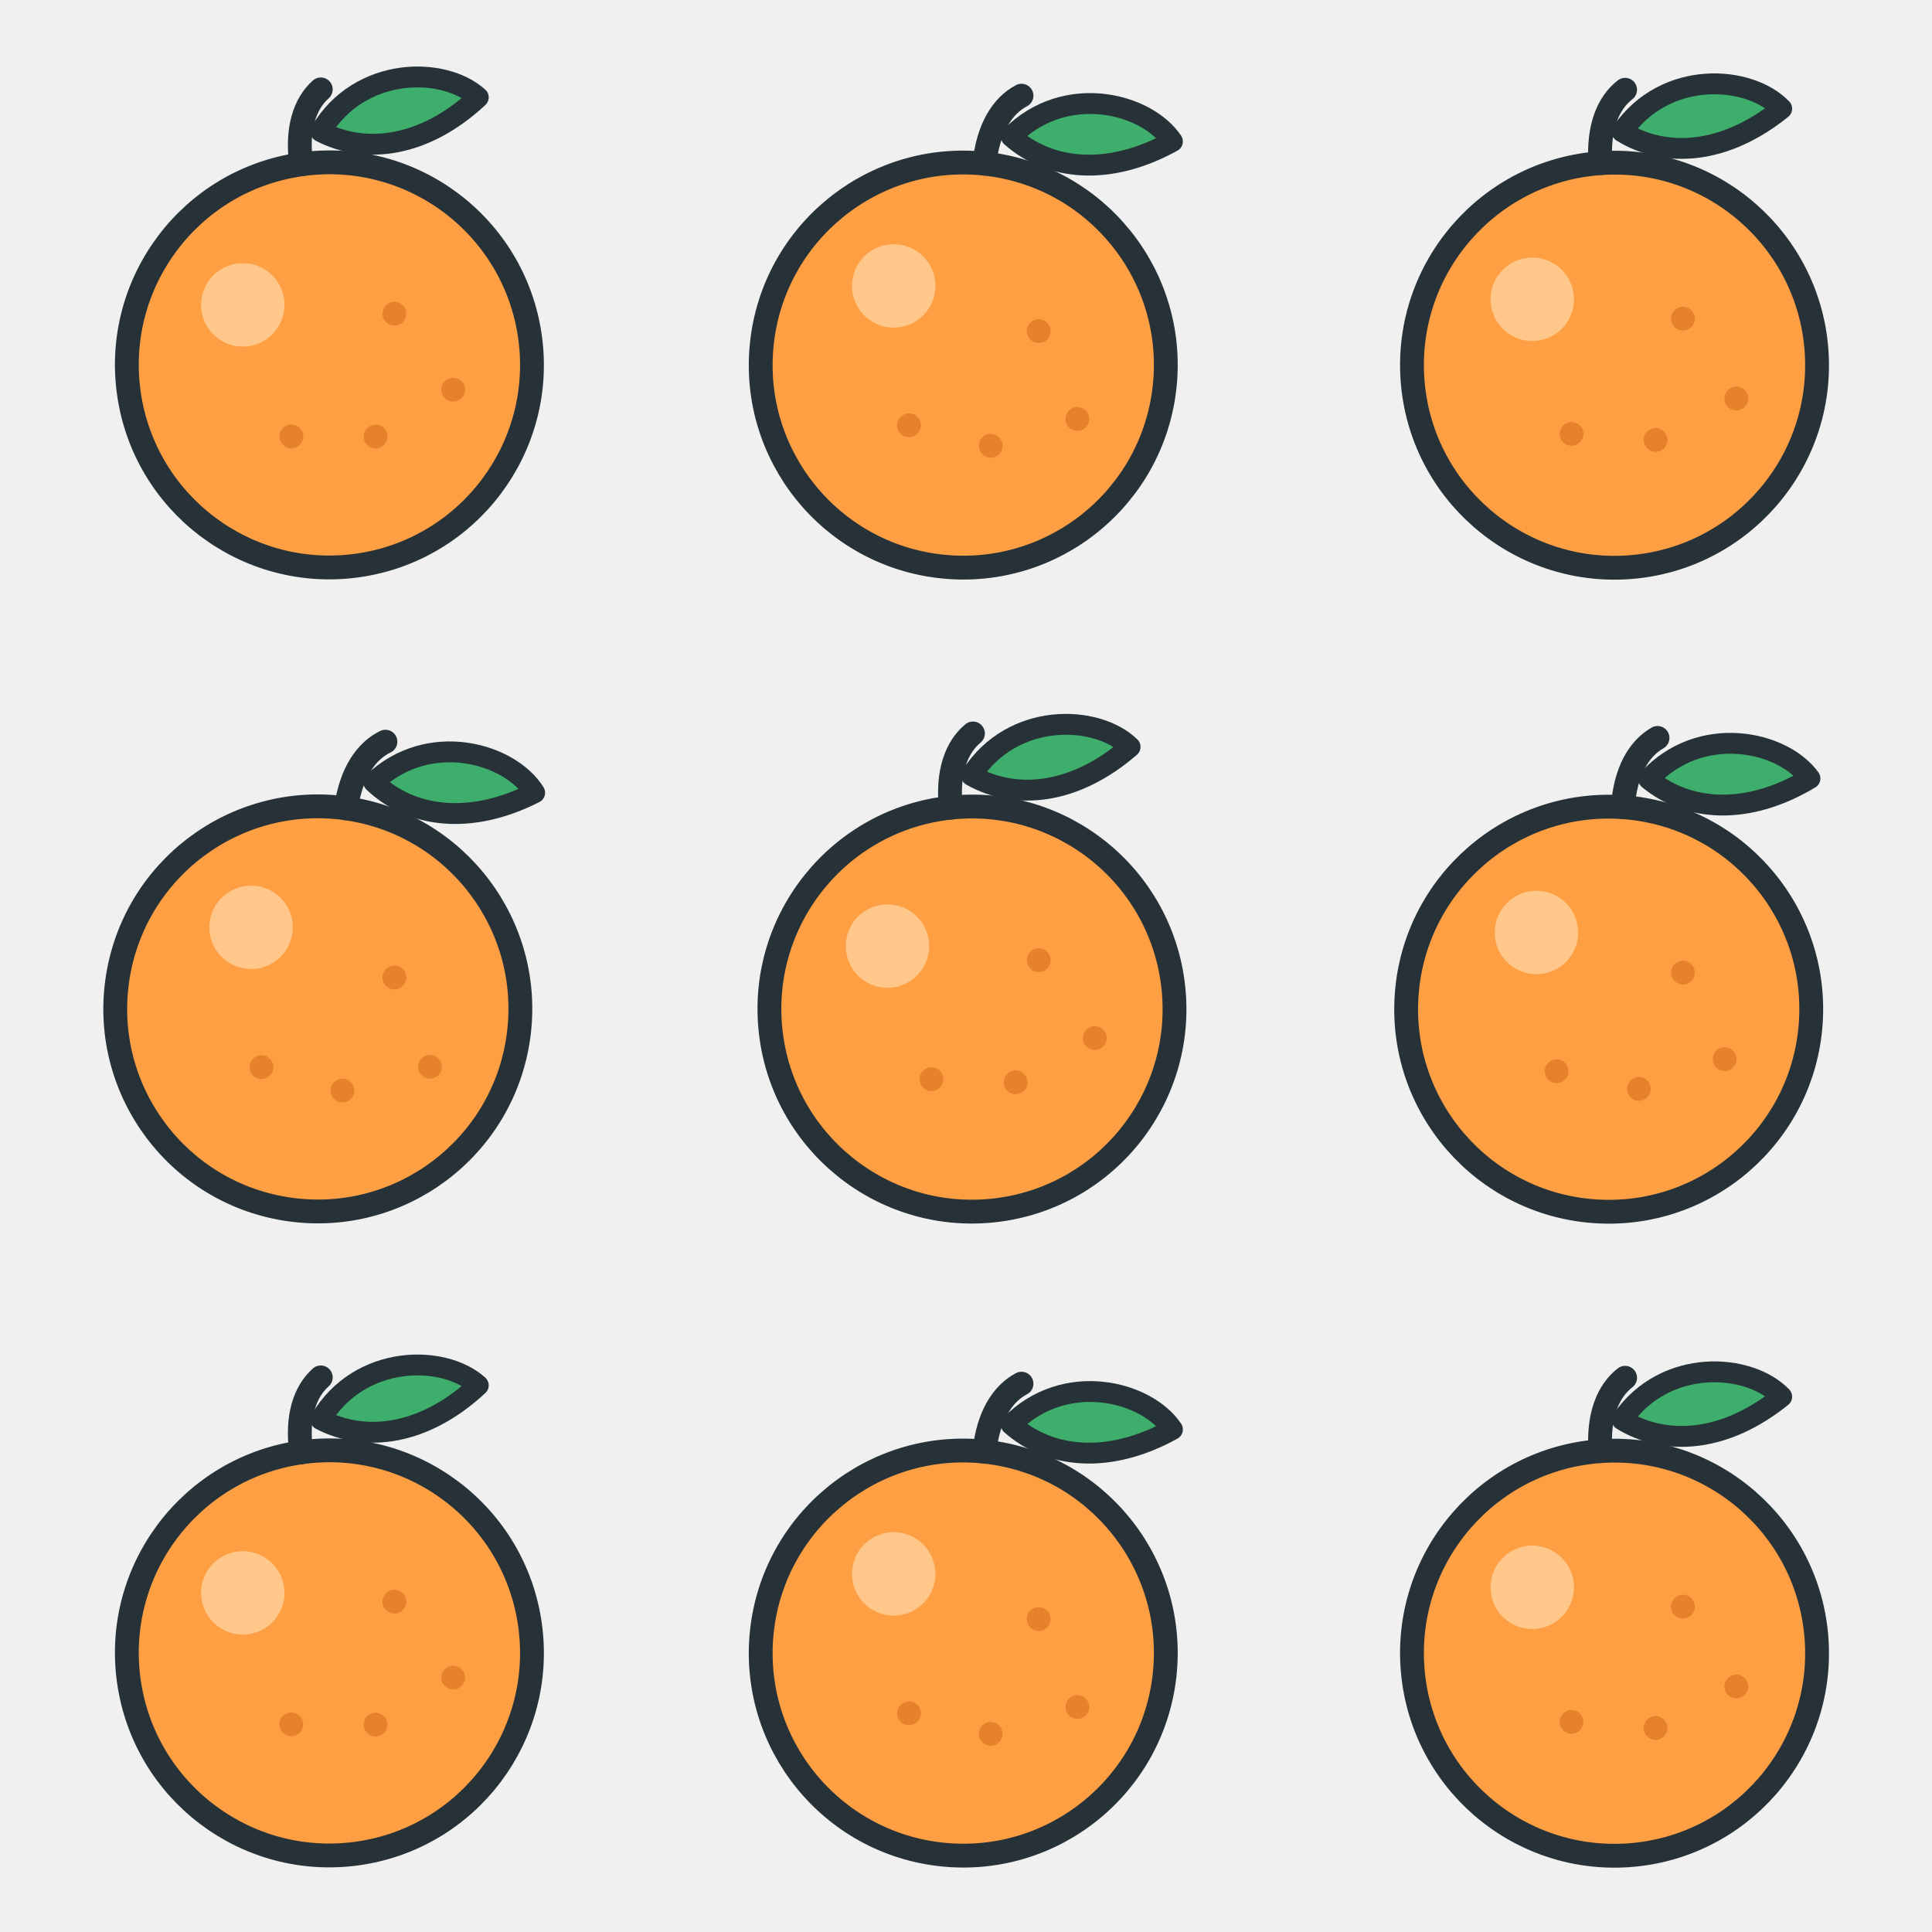
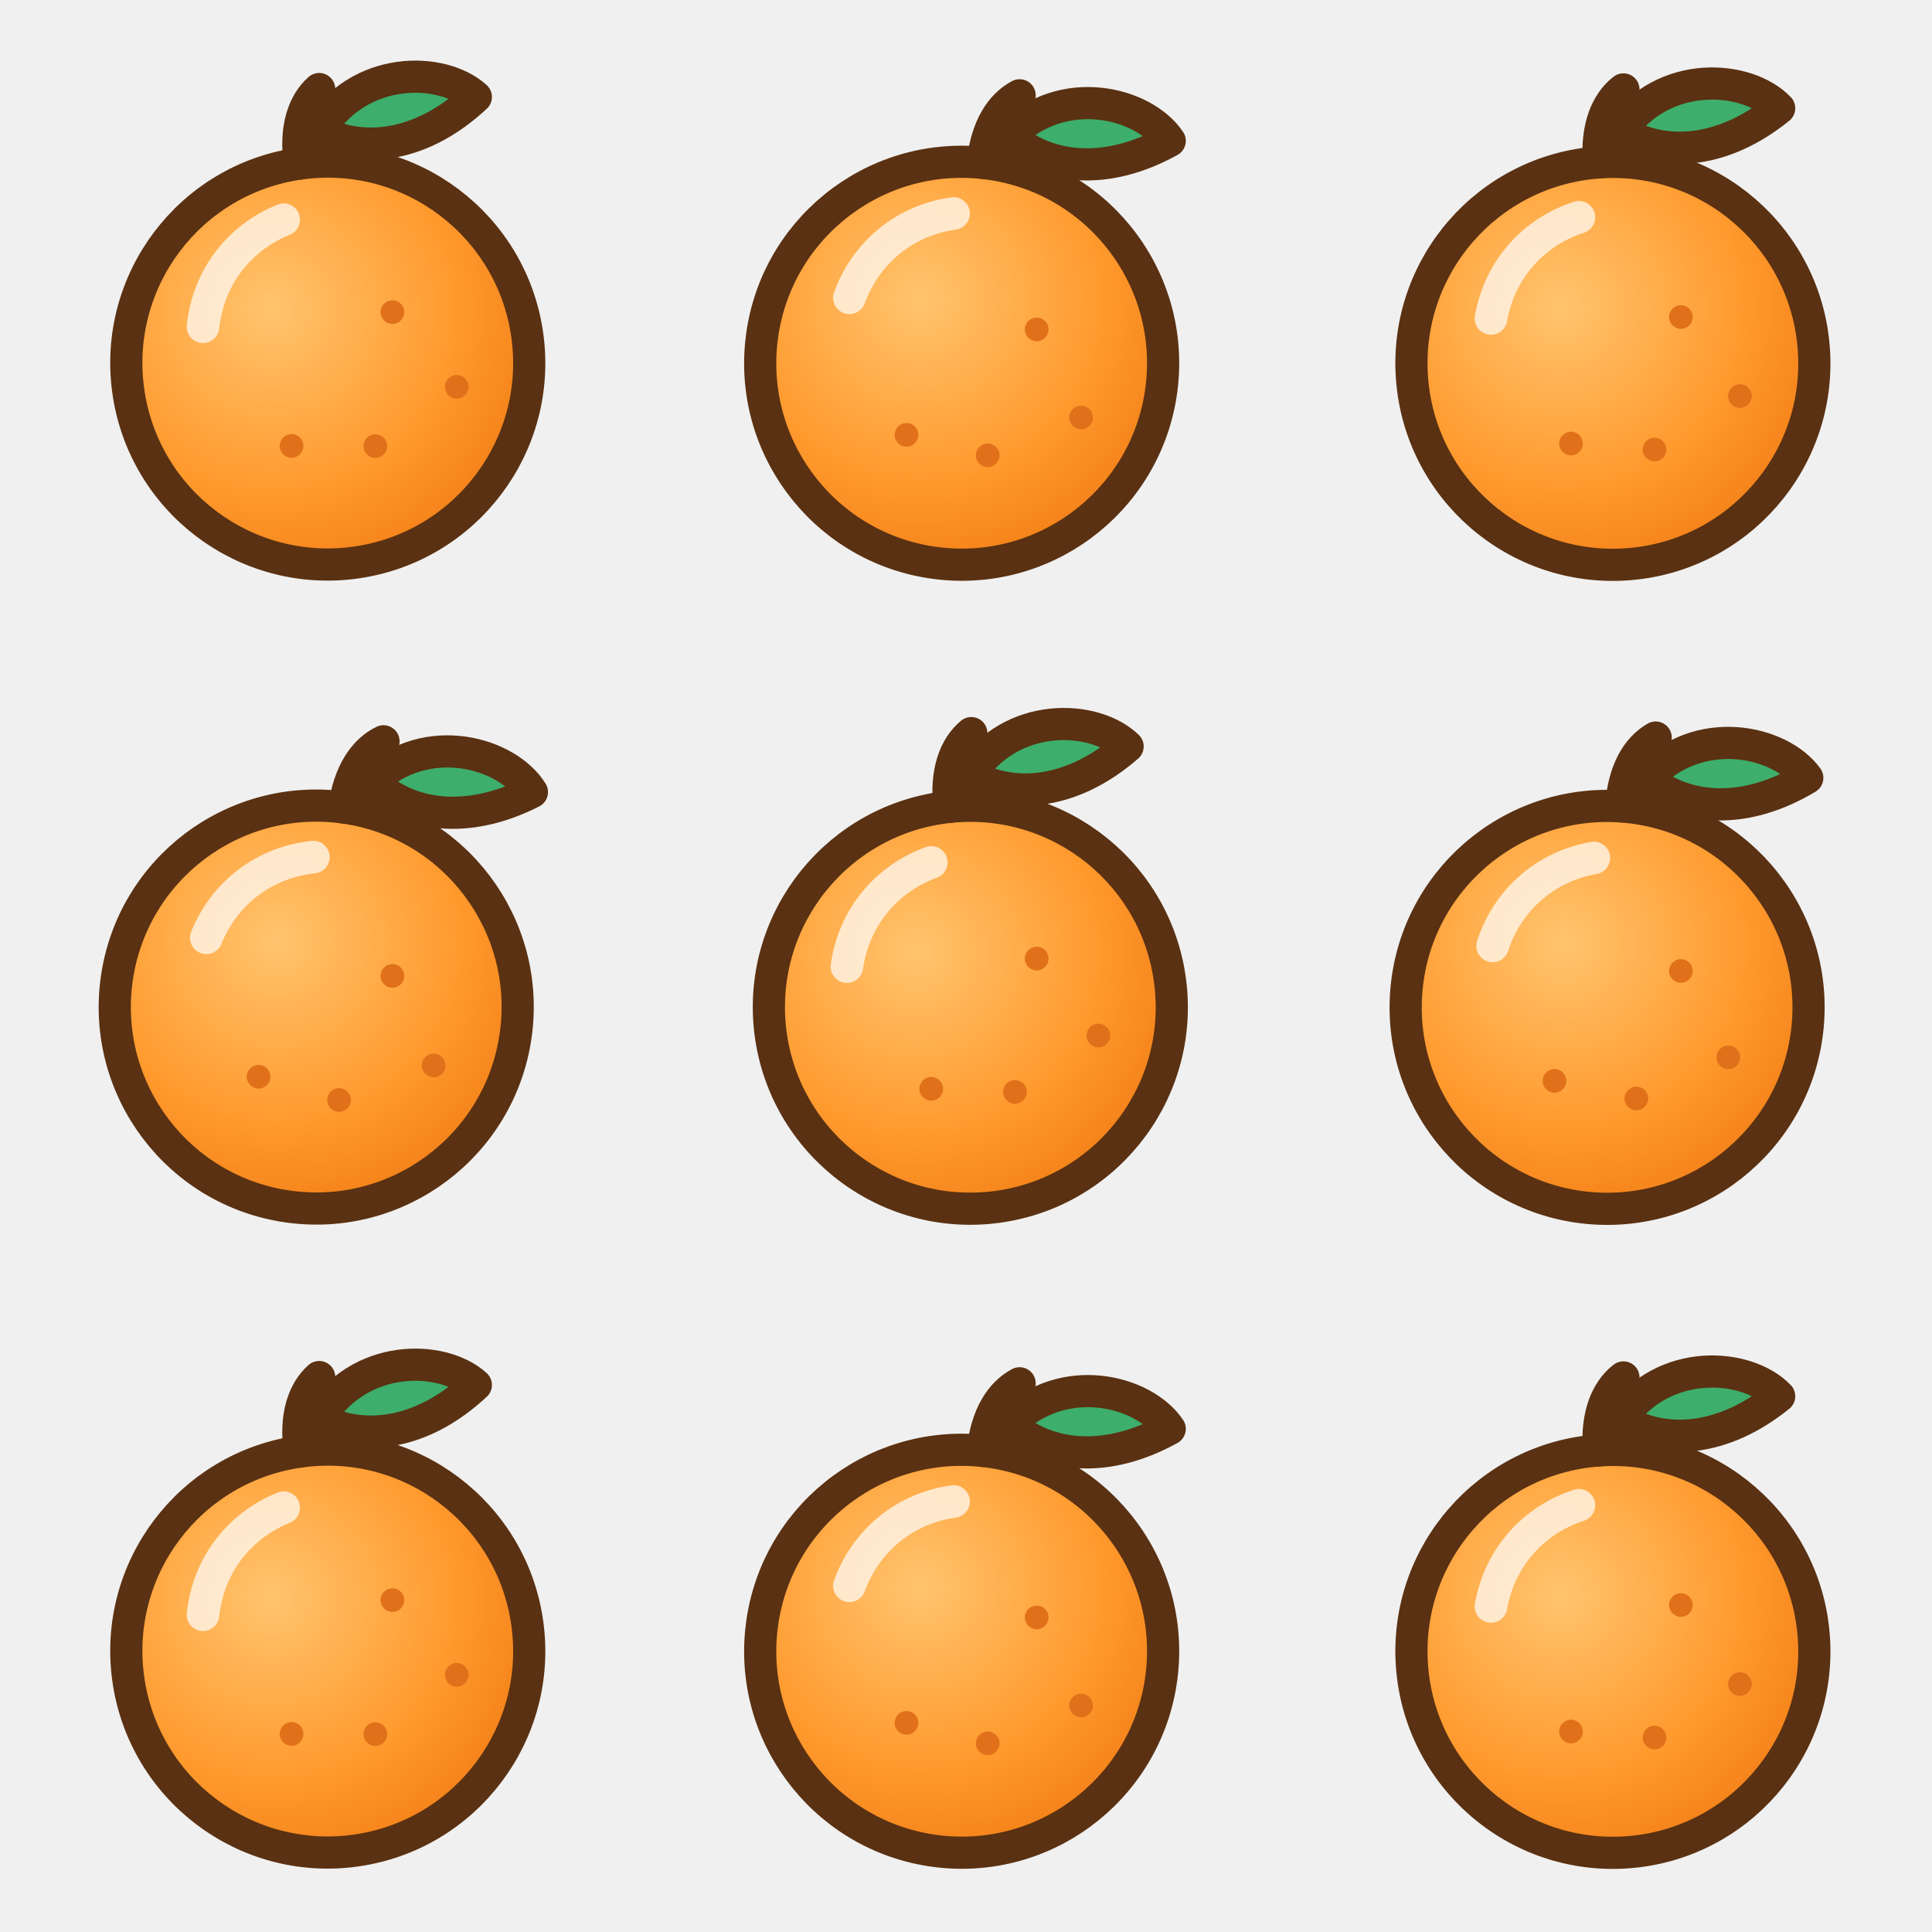
<svg xmlns="http://www.w3.org/2000/svg" viewBox="0 0 240 240" width="240" height="240">
  <defs>
-     <g id="orange" stroke="#263238" stroke-linejoin="round" stroke-linecap="round">
-       <circle cx="50" cy="57" r="34" fill="#FF9F43" stroke-width="4" />
-       <circle cx="37" cy="45" r="7" fill="#FFC88A" stroke="none" />
-       <g fill="#E8822A" stroke="none">
+     <radialGradient id="g-orange" cx="0.38" cy="0.35" r="0.75">
+       <stop offset="0" stop-color="#FFC46E" />
+       <stop offset="0.6" stop-color="#FF9A2E" />
+       <stop offset="1" stop-color="#F07A12" />
+     </radialGradient>
+     <g id="fr-orange" stroke="#5A3112" stroke-linejoin="round">
+       <circle cx="50" cy="57" r="34" fill="url(#g-orange)" />
+       <path d="M30 48C32 40 38 34 46 32" fill="none" stroke="#fff" stroke-opacity=".7" stroke-width="5.5" stroke-linecap="round" />
+       <g fill="#E0711A" stroke="none">
        <circle cx="62" cy="50" r="2" />
-         <circle cx="56" cy="70" r="2" />
-         <circle cx="70" cy="64" r="2" />
-         <circle cx="42" cy="68" r="2" />
+         <circle cx="56" cy="72" r="2" />
+         <circle cx="71" cy="64" r="2" />
+         <circle cx="42" cy="70" r="2" />
      </g>
-       <path d="M50 23C50 17 52 13 55 11" fill="none" stroke-width="4" />
-       <path d="M54 18C62 8 76 10 81 16C71 23 61 23 54 18Z" fill="#3DAE6B" stroke-width="3.5" />
+       <path d="M50 23C50 17 52 13 55 11" fill="none" stroke-linecap="round" />
+       <path d="M54 18C62 8 76 10 81 16C71 23 61 23 54 18Z" fill="#3DAE6B" />
    </g>
  </defs>
-   <use href="#orange" transform="translate(3.2 3.2) scale(0.74) rotate(-8 50 50)" />
-   <use href="#orange" transform="translate(83.2 3.2) scale(0.74) rotate(6 50 50)" />
-   <use href="#orange" transform="translate(163.2 3.2) scale(0.74) rotate(-4 50 50)" />
-   <use href="#orange" transform="translate(3.2 83.2) scale(0.74) rotate(8 50 50)" />
-   <use href="#orange" transform="translate(83.2 83.2) scale(0.74) rotate(-6 50 50)" />
-   <use href="#orange" transform="translate(163.2 83.2) scale(0.74) rotate(4 50 50)" />
-   <use href="#orange" transform="translate(3.2 163.2) scale(0.74) rotate(-8 50 50)" />
-   <use href="#orange" transform="translate(83.2 163.2) scale(0.74) rotate(6 50 50)" />
-   <use href="#orange" transform="translate(163.2 163.2) scale(0.74) rotate(-4 50 50)" />
+   <use href="#fr-orange" transform="translate(3.2 3.2) scale(0.736) rotate(-8 50 50)" stroke-width="5.43" />
+   <use href="#fr-orange" transform="translate(83.2 3.2) scale(0.736) rotate(6 50 50)" stroke-width="5.43" />
+   <use href="#fr-orange" transform="translate(163.2 3.2) scale(0.736) rotate(-4 50 50)" stroke-width="5.43" />
+   <use href="#fr-orange" transform="translate(3.2 83.2) scale(0.736) rotate(8 50 50)" stroke-width="5.43" />
+   <use href="#fr-orange" transform="translate(83.2 83.2) scale(0.736) rotate(-6 50 50)" stroke-width="5.43" />
+   <use href="#fr-orange" transform="translate(163.2 83.2) scale(0.736) rotate(4 50 50)" stroke-width="5.43" />
+   <use href="#fr-orange" transform="translate(3.2 163.2) scale(0.736) rotate(-8 50 50)" stroke-width="5.43" />
+   <use href="#fr-orange" transform="translate(83.2 163.2) scale(0.736) rotate(6 50 50)" stroke-width="5.43" />
+   <use href="#fr-orange" transform="translate(163.2 163.2) scale(0.736) rotate(-4 50 50)" stroke-width="5.43" />
</svg>
